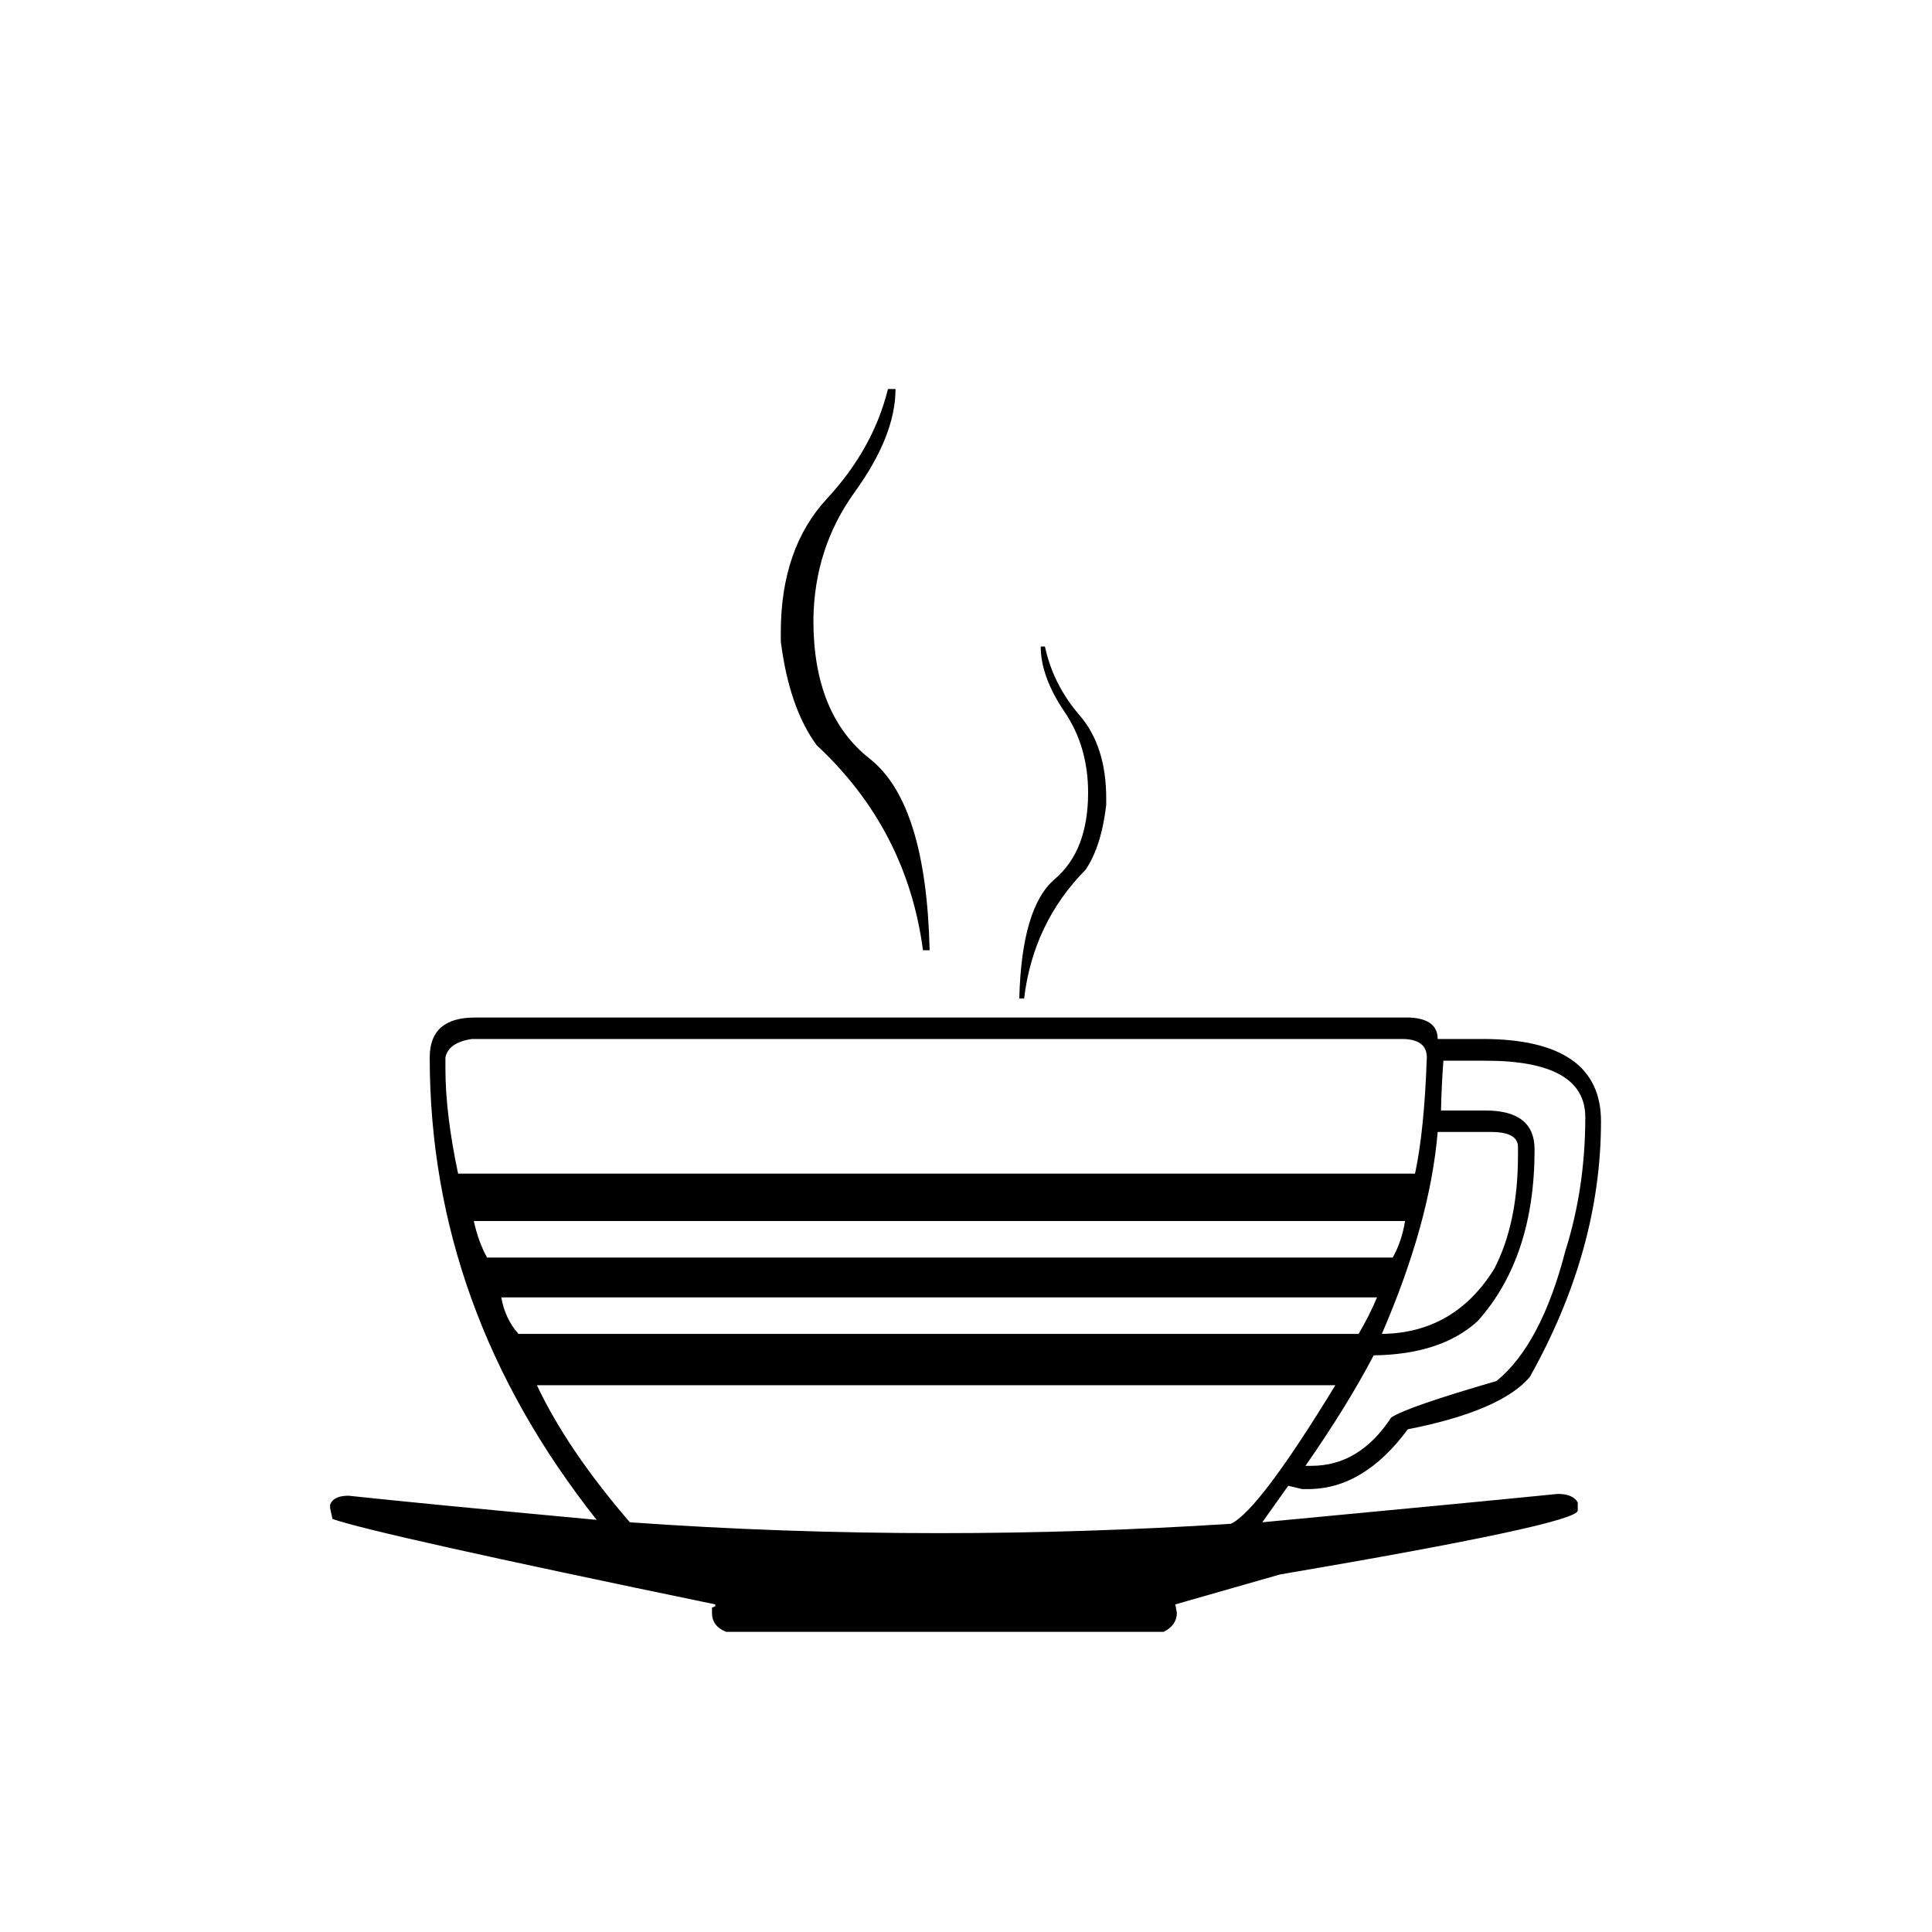
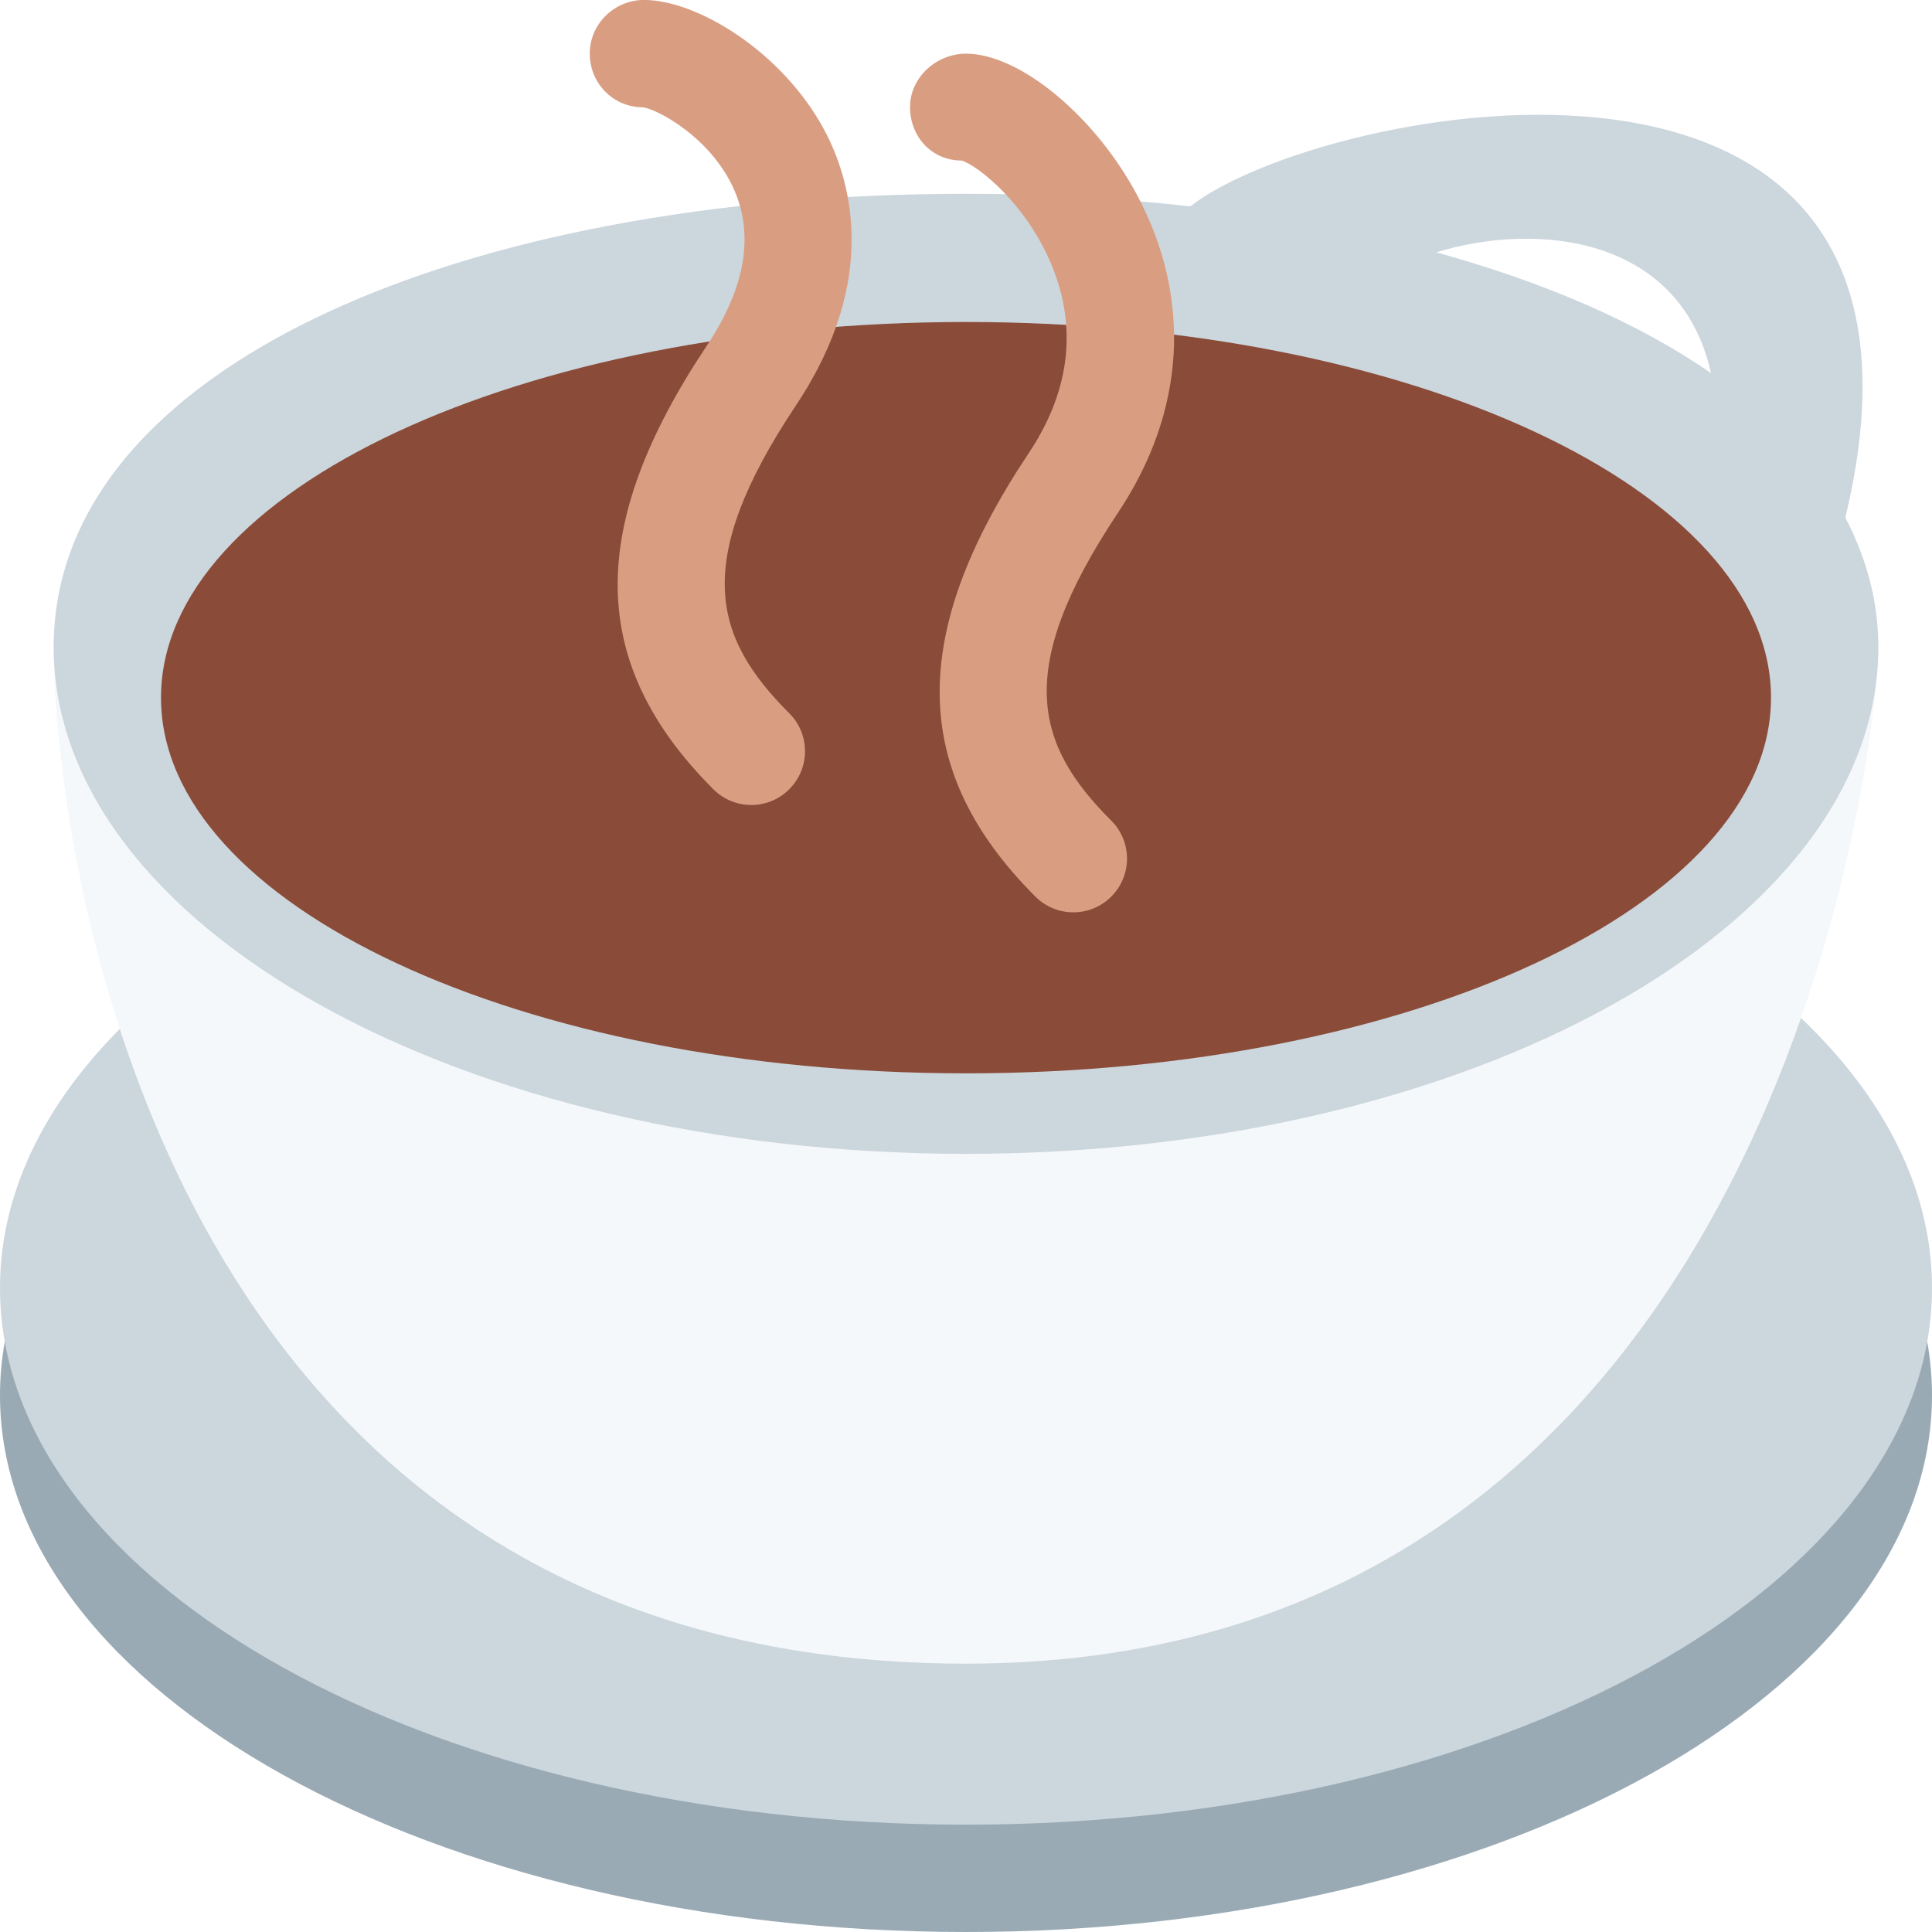
- <svg xmlns="http://www.w3.org/2000/svg" viewBox="0 0 100 100" role="img" aria-label="yjchen's blog">
-   <text x="50" y="54" font-size="88" text-anchor="middle" dominant-baseline="central" font-family="Apple Color Emoji, Segoe UI Emoji, Noto Color Emoji, Twemoji Mozilla, sans-serif">☕️</text>
+ <svg xmlns="http://www.w3.org/2000/svg" viewBox="0 0 36 36">
+   <ellipse fill="#99AAB5" cx="18" cy="26" rx="18" ry="10" />
+   <ellipse fill="#CCD6DD" cx="18" cy="24" rx="18" ry="10" />
+   <path fill="#F5F8FA" d="M18 31C3.042 31 1 16 1 12h34c0 2-1.958 19-17 19z" />
+   <path fill="#CCD6DD" d="M34.385 9.644c2.442-10.123-9.781-7.706-12.204-5.799-1.34-.148-2.736-.234-4.181-.234-9.389 0-17 3.229-17 8.444C1 17.271 8.611 21.5 18 21.5s17-4.229 17-9.444c0-.863-.226-1.664-.615-2.412zm-2.503-2.692c-1.357-.938-3.102-1.694-5.121-2.25 1.875-.576 4.551-.309 5.121 2.25z" />
+   <ellipse fill="#8A4B38" cx="18" cy="13" rx="15" ry="7" />
+   <path fill="#D99E82" d="M20 17c-.256 0-.512-.098-.707-.293-2.337-2.337-2.376-4.885-.125-8.262.739-1.109.9-2.246.478-3.377-.461-1.236-1.438-1.996-1.731-2.077-.553 0-.958-.443-.958-.996 0-.552.491-.995 1.043-.995.997 0 2.395 1.153 3.183 2.625 1.034 1.933.91 4.039-.351 5.929-1.961 2.942-1.531 4.332-.125 5.738.391.391.391 1.023 0 1.414-.195.196-.451.294-.707.294zm-6-2c-.256 0-.512-.098-.707-.293-2.337-2.337-2.376-4.885-.125-8.262.727-1.091.893-2.083.494-2.947-.444-.961-1.431-1.469-1.684-1.499-.552 0-.989-.447-.989-1 0-.552.458-1 1.011-1 .997 0 2.585.974 3.36 2.423.481.899 1.052 2.761-.528 5.131-1.961 2.942-1.531 4.332-.125 5.738.391.391.391 1.023 0 1.414-.195.197-.451.295-.707.295z" />
</svg>
